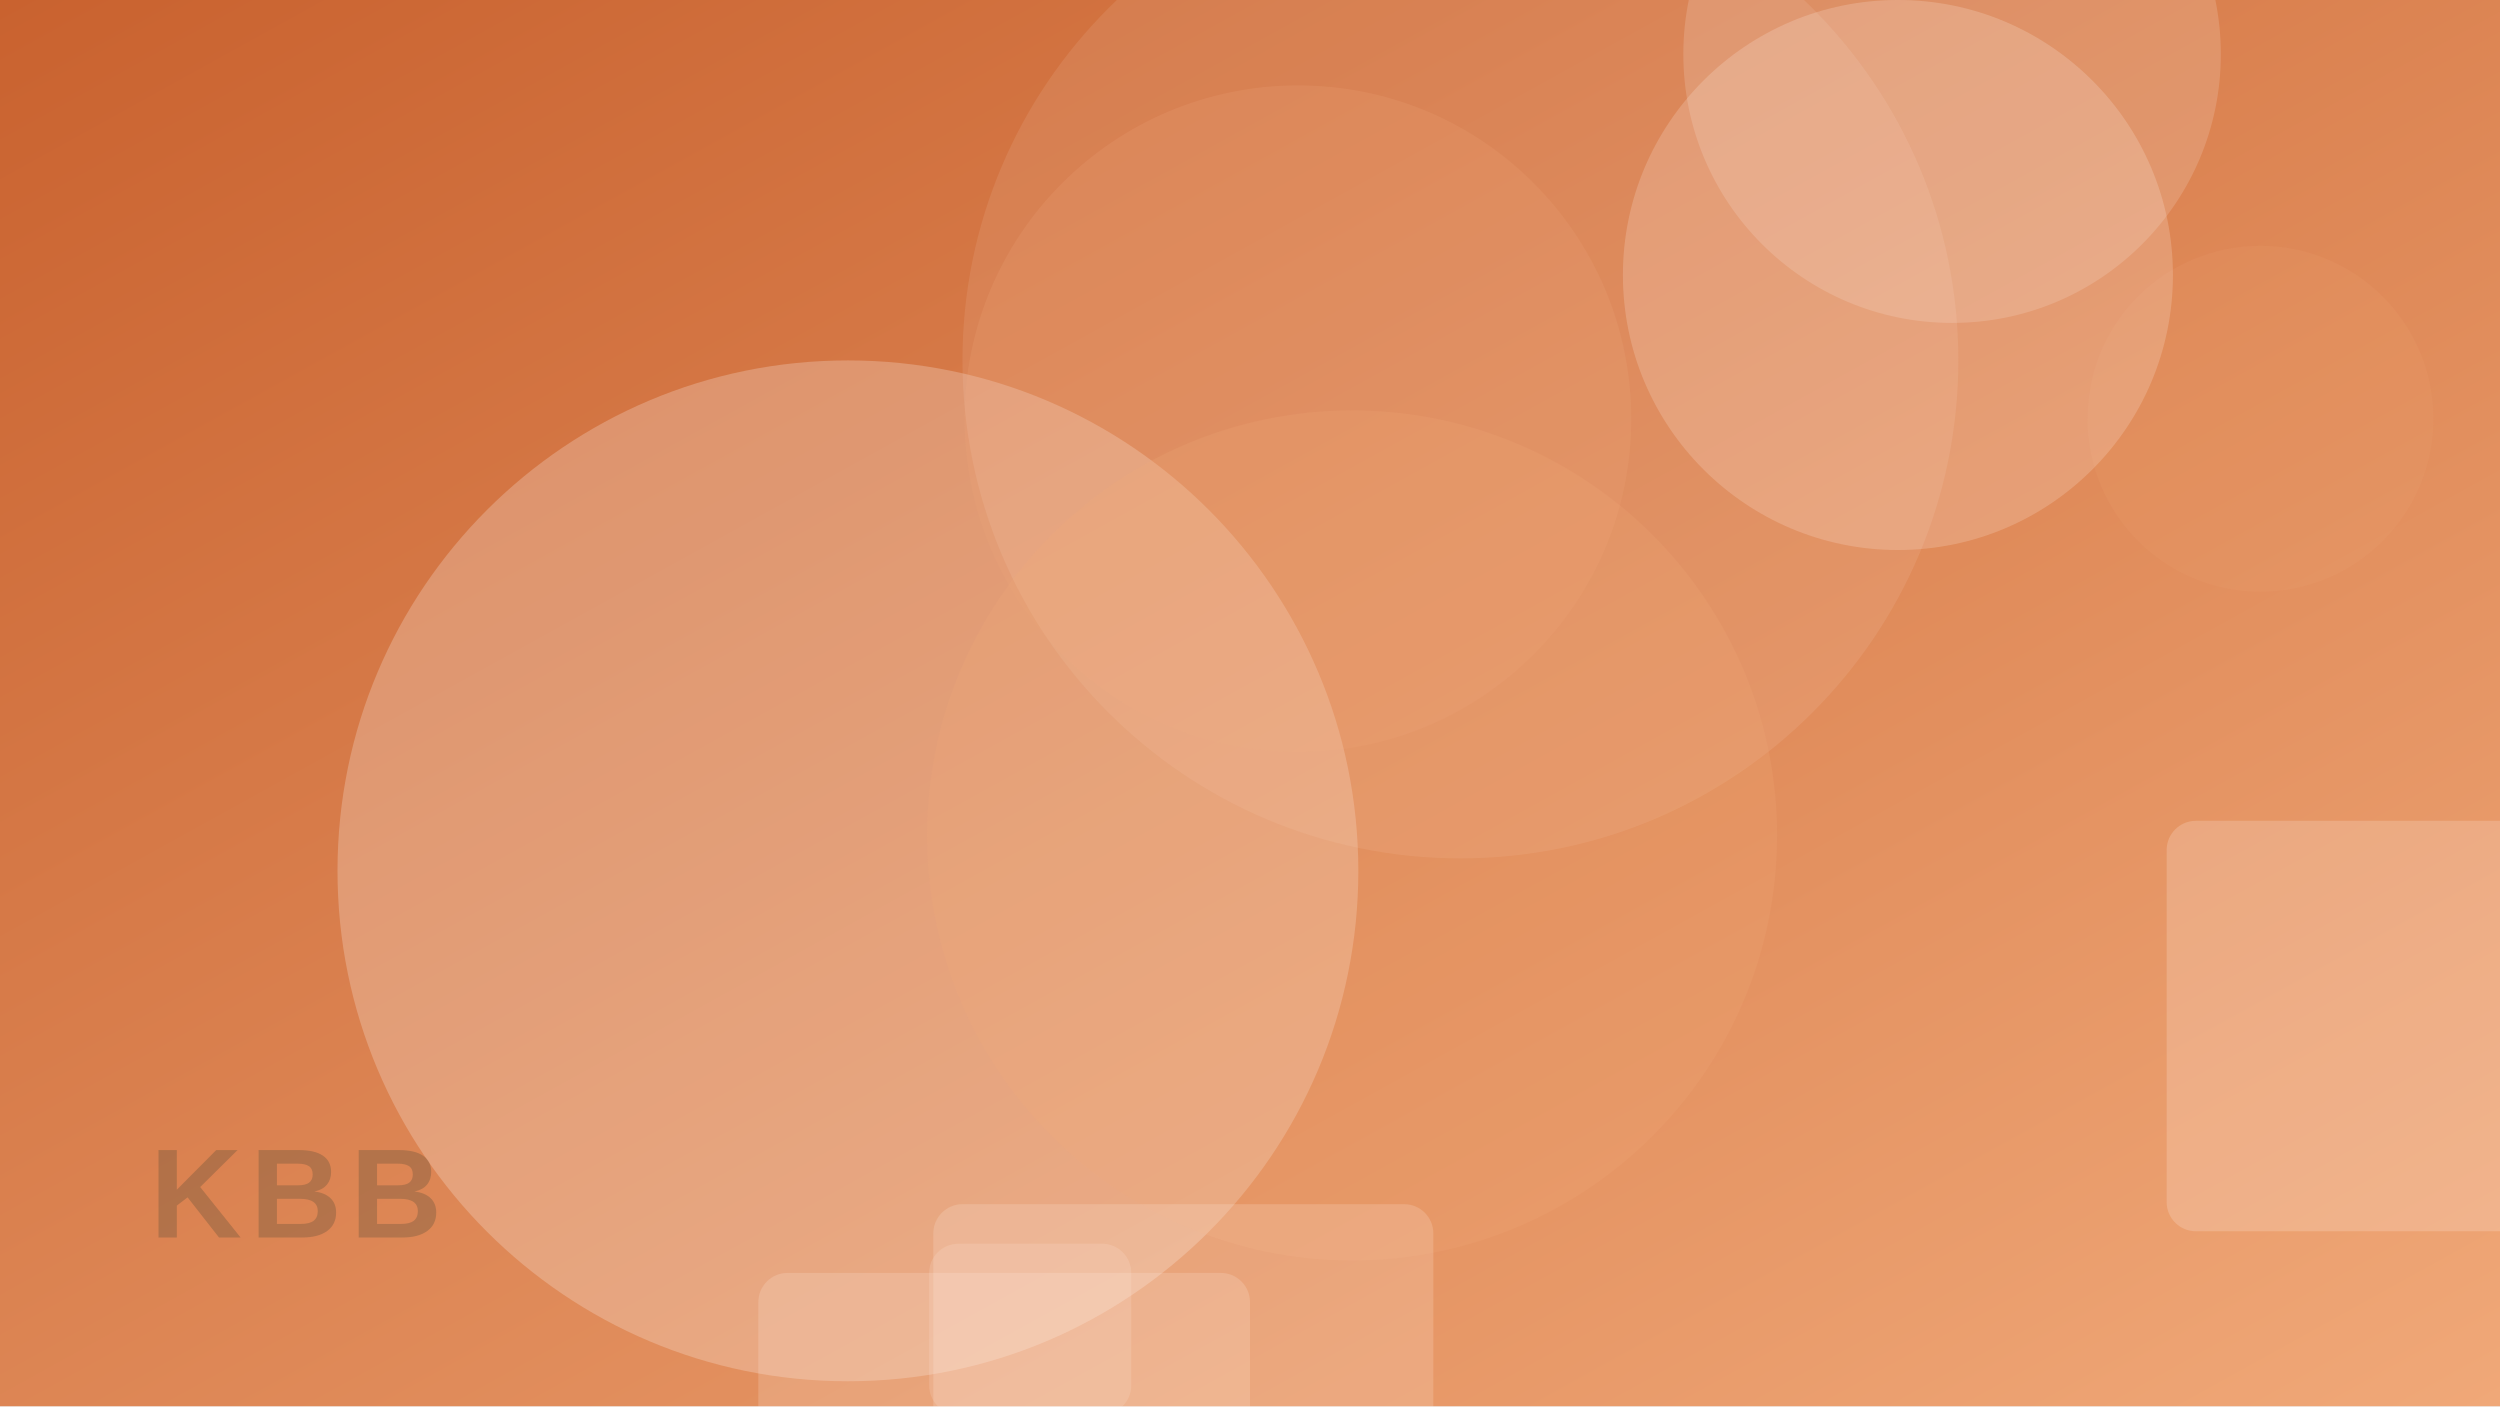
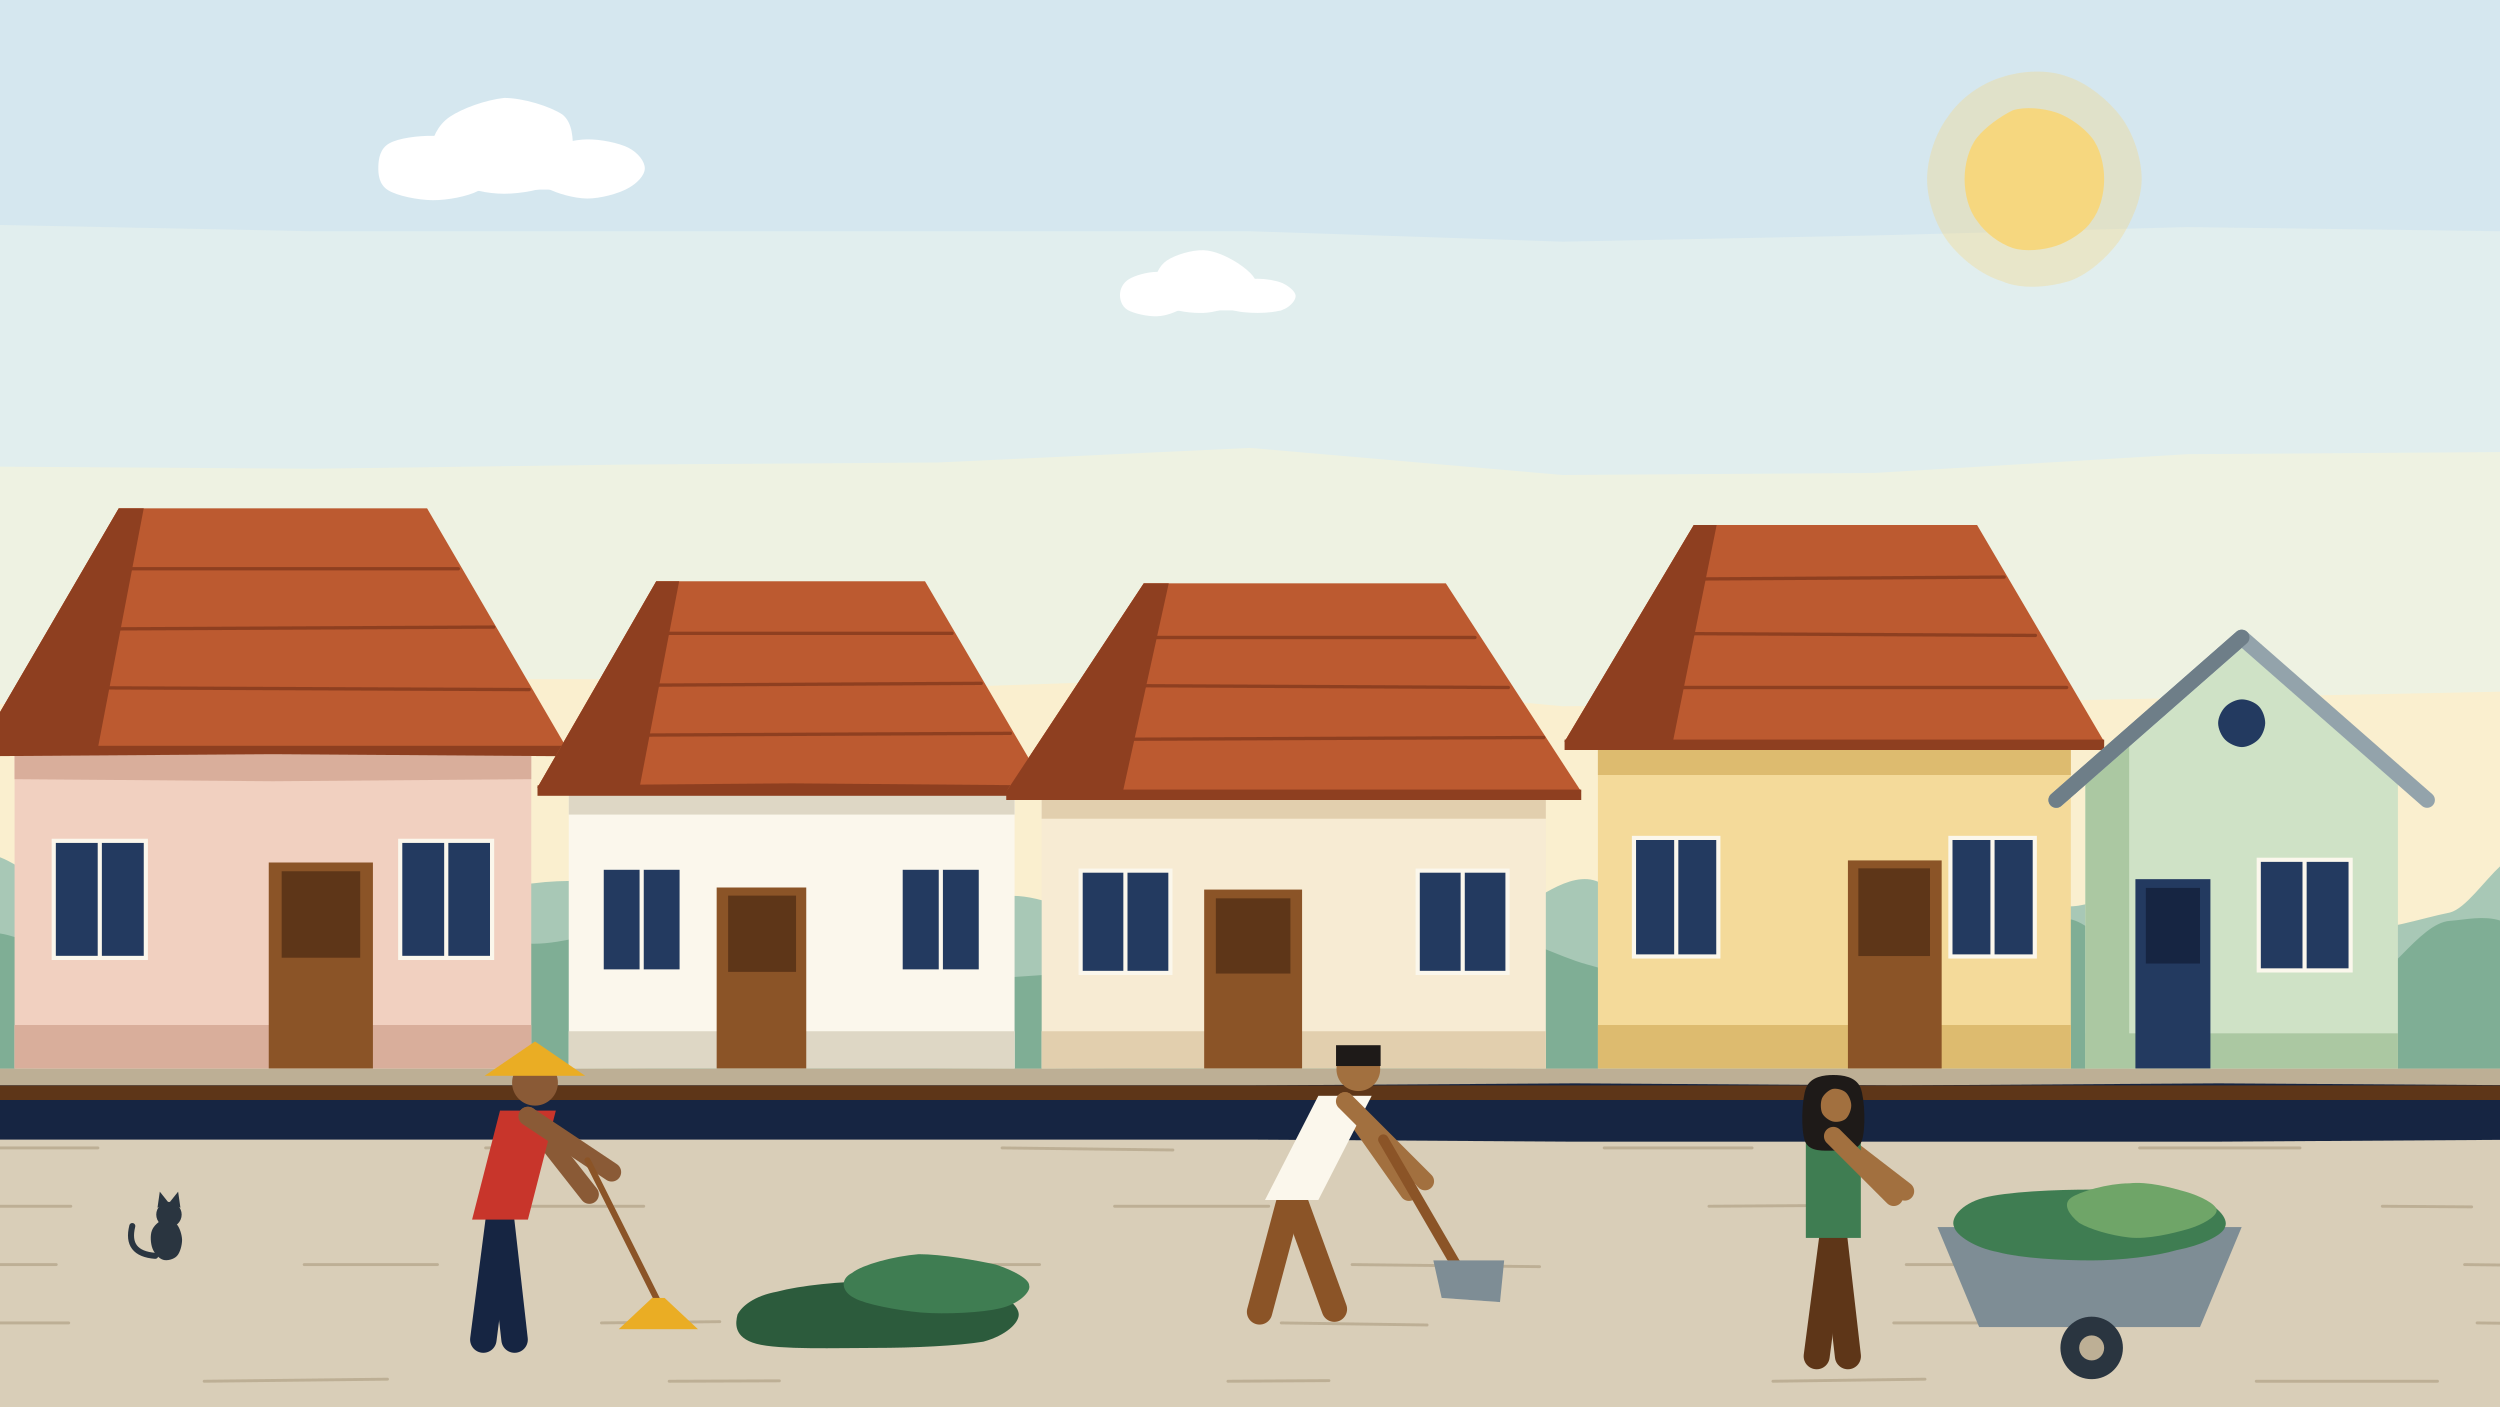
<svg xmlns="http://www.w3.org/2000/svg" viewBox="0 0 1200 675" width="1200" height="675" role="img" aria-label="Kerja Bakti Bersihkan Saluran Air Jelang Musim Hujan">
-   <defs>
-     <linearGradient id="g" x1="0" y1="0" x2="1" y2="1">
-       <stop offset="0%" stop-color="#c9622f" />
-       <stop offset="100%" stop-color="#f0a878" />
-     </linearGradient>
-   </defs>
-   <rect width="1200" height="675" fill="url(#g)" />
-   <circle cx="1085" cy="201" r="83" fill="#f0a878" opacity="0.12" />
-   <circle cx="911" cy="132" r="132" fill="#fdeee4" opacity="0.21" />
-   <circle cx="407" cy="418" r="245" fill="#ffffff" opacity="0.23" />
-   <circle cx="623" cy="201" r="160" fill="#f0a878" opacity="0.15" />
-   <circle cx="701" cy="173" r="239" fill="#fdeee4" opacity="0.10" />
-   <circle cx="937" cy="26" r="129" fill="#ffffff" opacity="0.15" />
-   <circle cx="649" cy="401" r="204" fill="#f0a878" opacity="0.20" />
-   <rect x="446" y="597" width="97" height="82" rx="14" fill="#fdeee4" opacity="0.16" />
-   <rect x="1040" y="394" width="238" height="197" rx="14" fill="#fdeee4" opacity="0.22" />
-   <rect x="448" y="578" width="240" height="191" rx="14" fill="#fdeee4" opacity="0.19" />
-   <rect x="364" y="611" width="236" height="233" rx="14" fill="#fdeee4" opacity="0.19" />
-   <text x="72" y="594" font-family="Segoe UI, Arial, sans-serif" font-size="61" font-weight="700" letter-spacing="4" fill="#0f2e26" opacity="0.20">KBB</text>
+   <style>.g{fill:none;stroke-linecap:round;stroke-linejoin:round}</style>
+   <path fill="#D5E7EF" d="M-20-20l1240 0 0 715-1240 0z" />
+   <path fill="#E1EEEE" d="M0 108l150 3 150 0 150 0 150 0 150 5 150-3 150-4 150 2 20 564-1240 0z" />
+   <path fill="#EEF2E2" d="M0 224l150 1 150-2 150-1 150-7 150 13 150-1 150-9 150-1 20 458-1240 0z" />
+   <path fill="#FAEFCF" d="M0 338l150-12 150 0 150 4 150-5 150 14 150-1 150-3 150-3 20 343-1240 0z" />
+   <path fill="#F6D77F55" d="M1028 86c0 10-5 21-11 30-6 8-15 16-24 19-10 3-23 4-32 0-10-3-20-11-26-19-6-8-10-20-10-30 0-10 4-22 10-30 6-9 16-16 26-19 9-3 22-4 32 0 9 3 19 11 25 19 6 8 10 20 10 30z" />
+   <path fill="#F6D77F" d="M1010 86c0 7-2 15-6 20-3 5-11 10-17 12-6 2-15 3-21 1-6-2-13-7-17-13-4-5-6-13-6-20 0-7 2-15 6-20 4-5 11-10 17-13 6-2 15-1 21 1 6 2 13 7 17 12 4 5 6 13 6 20z" />
+   <path fill="#FFFFFF" d="M238.5 79.9c.2 3.8-3.8 9-8.9 11.7-5.2 2.7-14.7 4.5-21.9 4.5-7.2-.1-17.1-2.1-21.4-4.8-4.4-2.7-4.8-7.6-4.7-11.4 .1-3.8 .9-8.7 5.3-11.1 4.3-2.5 13.9-3.7 20.8-3.6 6.9 0 15.6 1.2 20.7 3.7 5.1 2.4 9.9 7.2 10.1 11z" />
+   <path fill="#FFFFFF" d="M275 72c-1 6-3 12-9 16-5 3-16 5-24 5-8 0-18-2-24-6-6-3-11-9-11-15 0-5 3-12 9-16 6-4 17-8 26-9 9 0 22 4 28 8 5 4 5 12 5 17z" />
+   <path fill="#FFFFFF" d="M309.5 80.9c0 3.2-3.7 7.2-8.3 9.6-4.6 2.5-13 4.8-19.4 4.8-6.4-.1-14.6-2.5-19.1-4.9-4.4-2.4-7.7-6.4-7.6-9.5 0-3.2 3.5-7.1 7.9-9.4 4.5-2.4 12.4-4.5 18.8-4.6 6.4-.1 15.2 1.7 19.8 4 4.7 2.4 8 6.7 7.9 10z" />
+   <path fill="#FFFFFF" d="M183 84l124 0-8 7-108 0z" />
+   <path fill="#FFFFFF" d="M575.2 141.2c-.2 2.4-4 4.9-7.4 6.7-3.3 1.8-8 3.8-12.4 3.9-4.4 .2-11.1-1.3-14.1-3-3-1.8-3.8-5.1-3.7-7.6 .1-2.4 1.3-5.4 4.3-7.2 2.9-1.8 8.9-3.5 13.5-3.5 4.6-.1 10.8 1.4 14.1 3.2 3.3 1.8 6 5.2 5.7 7.5z" />
+   <path fill="#FFFFFF" d="M603 136.3c-.1 3.3-6 7.2-10.2 9.5-4.3 2.3-9.7 4.2-15.1 4.4-5.4 .2-13.4-.7-17.2-3-3.9-2.4-6-7.2-6.1-10.9-.1-3.7 1.7-8.5 5.6-11.2 3.9-2.7 12.1-5.2 17.7-5 5.6 .2 11.8 3.3 16.1 6 4.2 2.7 9.4 6.9 9.2 10.2z" />
+   <path fill="#FFFFFF" d="M621.9 141.9c.2 2-2.3 5-5.3 6.4-3 1.4-8.5 1.9-12.9 1.9-4.3 0-10.3-.4-13-1.8-2.8-1.4-3.6-4.5-3.3-6.5 .3-2.1 2.1-4.4 4.9-5.8 2.7-1.3 7.6-2.3 11.4-2.3 3.9 0 8.8 .8 11.9 2.1 3 1.4 6.1 3.9 6.3 6z" />
+   <path fill="#FFFFFF" d="M539 144l81 0-5 5-71 0z" />
+   <path fill="#A8C8B6" d="M-20 675c-210-41-8-202 0-244 8-42 31-7 46-8 15-1 31 1 46 2 15 1 31 2 46 6 15 3 31 15 46 16 15 0 31-9 46-13 15-4 31-9 46-10 15-2 31-1 46 0 15 1 31 6 46 8 15 1 31 0 46 1 15 2 31 9 46 9 15-1 31-12 46-12 15 0 31 9 46 12 15 3 31 6 46 5 15-2 31-12 46-12 15 0 31 9 46 10 15 1 31 0 46-3 15-4 31-21 46-20 15 1 31 28 46 27 15-1 31-28 46-33 15-6 31 1 46 1 15 0 31-4 46-1 15 3 31 18 46 19 15 1 31-13 46-13 15 0 31 8 46 12 15 4 31 12 46 12 15 1 31-5 46-8 15-4 35-52 46-13 11 40 225 208 18 250-207 42-1050 41-1260 0z" />
+   <path fill="#7FAE95" d="M-20 675c-210-35-8-170 0-207 8-37 31-11 46-15 15-5 31-14 46-12 15 1 31 18 46 20 15 2 31-5 46-7 15-3 31-10 46-10 15 0 31 9 46 9 15 0 31-6 46-8 15-2 31-8 46-5 15 3 31 18 46 23 15 5 31 7 46 8 15 1 31-1 46-2 15-1 31-2 46-4 15-1 31-5 46-6 15 0 31 2 46 2 15 0 31 1 46-1 15-2 31-12 46-11 15 0 31 10 46 14 15 4 31 10 46 12 15 2 31-2 46-3 15 0 31 1 46 0 15-2 31-5 46-10 15-5 31-23 46-21 15 1 31 30 46 32 15 2 31-19 46-19 15 0 31 23 46 21 15-2 31-32 46-33 15-1 35-9 46 30 11 38 225 169 18 203-207 34-1050 35-1260 0z" />
+   <path fill="#F1D0C0" d="M7 354l125 0 123 0 0 159-124 1-124-1z" />
+   <path fill="#D9AE9B" d="M7 492l124 0 124 0 0 21-125 0-123 0z" />
+   <path fill="#D9AE9B" d="M7 354l124 0 124 0 0 20-124 1-124-1z" />
+   <path fill="#BC5A30" d="M-10 359l67-115 148 0 67 115-142 0z" />
+   <path fill="#8E3F20" d="M-10 359l67-115 12 0-22 115z" />
+   <path class="g" stroke="#8E3F20" stroke-width="1.6" d="M42 273l178 0M25 302l212-1M8 330l246 1" />
+   <path fill="#8E3F20" d="M-10 358l141 0 141 0 0 5-141-1-141 1z" />
+   <path fill="#8B5427" d="M129 414l50 0 0 99-50 0z" />
+   <path fill="#5E3618" d="M135.2 418.2l37.7 0 0 41.5-37.7 0z" />
+   <path fill="#FBF7EC" d="M24.8 402.6l46.2 0 0 58.2-46.2 0z" />
+   <path fill="#233A60" d="M26.8 404.6l42.2 0 0 54.2-42.2 0z" />
+   <path class="g" stroke="#FBF7EC" stroke-width="2" d="M47.9 404.6l0 54.2" />
+   <path fill="#FBF7EC" d="M191.1 402.6l46.1 0 0 58.2-46.1 0z" />
+   <path fill="#233A60" d="M193.1 404.6l42.1 0 0 54.2-42.1 0z" />
+   <path class="g" stroke="#FBF7EC" stroke-width="2" d="M214.2 404.6l0 54.2" />
+   <path fill="#FBF7EC" d="M273 373l106 0 108 0 0 140-107-1-107 1z" />
+   <path fill="#DED7C5" d="M273 495l107 0 107 0 0 18-107 0-107 0z" />
+   <path fill="#DED7C5" d="M273 373l107 0 107 0 0 18-107 0-107 0z" />
+   <path fill="#BC5A30" d="M258 378l57-99 129 0 58 99-122-1z" />
+   <path fill="#8E3F20" d="M258 378l57-99 11 0-19 99z" />
+   <path class="g" stroke="#8E3F20" stroke-width="1.6" d="M303 304l154 0M289 329l182-1M274 353l211-1" />
+   <path fill="#8E3F20" d="M258 377l122-1 122 1 0 5-122 0-122 0z" />
+   <path fill="#8B5427" d="M344 426l43 0 0 87-43 0z" />
+   <path fill="#5E3618" d="M349.5 429.9l32.6 0 0 36.6-32.6 0z" />
+   <path fill="#FBF7EC" d="M287.8 415.5l40.4 0 0 51.8-40.4 0z" />
+   <path fill="#233A60" d="M289.8 417.5l36.4 0 0 47.8-36.4 0z" />
+   <path class="g" stroke="#FBF7EC" stroke-width="2" d="M308 417.5l0 47.8" />
+   <path fill="#FBF7EC" d="M431.3 415.5l40.5 0 0 51.8-40.5 0z" />
+   <path fill="#233A60" d="M433.3 417.5l36.5 0 0 47.8-36.5 0z" />
+   <path class="g" stroke="#FBF7EC" stroke-width="2" d="M451.6 417.5l0 47.8" />
+   <path fill="#F7EBD3" d="M500 375l121 0 121 0 0 138-121-1-121 1z" />
+   <path fill="#E2CFAE" d="M500 495l121 0 121 0 0 18-121 0-121 0z" />
+   <path fill="#E2CFAE" d="M500 375l122-1 120 1 0 18-121 0-121 0z" />
+   <path fill="#BC5A30" d="M483 380l66-100 145 0 65 100-138 0z" />
+   <path fill="#8E3F20" d="M483 380l66-100 12 0-22 100z" />
+   <path class="g" stroke="#8E3F20" stroke-width="1.6" d="M534 306l174 0M518 329l206 1M502 355l239-1" />
+   <path fill="#8E3F20" d="M483 379l138 0 138 0 0 5-138 0-138 0z" />
+   <path fill="#8B5427" d="M578 427l47 0 0 86-47 0z" />
+   <path fill="#5E3618" d="M583.6 431.2l35.8 0 0 36.1-35.8 0z" />
+   <path fill="#FBF7EC" d="M517.7 416.9l45.1 0 0 51.1-45.1 0z" />
+   <path fill="#233A60" d="M519.7 418.9l41.1 0 0 47.1-41.1 0z" />
+   <path class="g" stroke="#FBF7EC" stroke-width="2" d="M540.2 418.9l0 47.1" />
+   <path fill="#FBF7EC" d="M679.5 416.9l45.1 0 0 51.1-45.1 0z" />
+   <path fill="#233A60" d="M681.5 418.9l41.1 0 0 47.1-41.1 0z" />
+   <path class="g" stroke="#FBF7EC" stroke-width="2" d="M702.1 418.9l0 47.1" />
+   <path fill="#F4DA9A" d="M767 351l113 1 114-1 0 162-113 0-114 0z" />
+   <path fill="#DDBB6F" d="M767 492l114 0 113 0 0 21-114 0-113 0z" />
+   <path fill="#DDBB6F" d="M767 351l114 0 113 0 0 21-114 0-113 0z" />
+   <path fill="#BC5A30" d="M751 356l62-104 136 0 61 104-130 1z" />
+   <path fill="#8E3F20" d="M751 356l62-104 11 0-21 104z" />
+   <path class="g" stroke="#8E3F20" stroke-width="1.6" d="M799 278l163-1M784 304l193 1M769 330l223 0" />
+   <path fill="#8E3F20" d="M751 355l129 0 130 0 0 5-130 0-129 0z" />
+   <path fill="#8B5427" d="M887 413l45 0 0 100-45 0z" />
+   <path fill="#5E3618" d="M892 416.8l34.4 0 0 42.1-34.4 0z" />
+   <path fill="#FBF7EC" d="M783.3 401.2l42.5 0 0 58.9-42.5 0z" />
+   <path fill="#233A60" d="M785.3 403.2l38.5 0 0 54.9-38.5 0z" />
+   <path class="g" stroke="#FBF7EC" stroke-width="2" d="M804.6 403.2l0 54.9" />
+   <path fill="#FBF7EC" d="M935.2 401.2l42.5 0 0 58.9-42.5 0z" />
+   <path fill="#233A60" d="M937.2 403.2l38.5 0 0 54.9-38.5 0z" />
+   <path class="g" stroke="#FBF7EC" stroke-width="2" d="M956.4 403.2l0 54.9" />
+   <path fill="#CFE2C6" d="M1001 513l0-142 75-63 75 63 0 142z" />
+   <path fill="#ABC8A2" d="M1001 513l0-142 21-18 0 160z" />
+   <path fill="#ABC8A2" d="M1001 496l150 0 0 17-150 0z" />
+   <path class="g" stroke="#93A3AB" stroke-width="7.5" d="M987 384l89-78 89 78" />
+   <path class="g" stroke="#6E7E88" stroke-width="7.5" d="M987 384l89-78" />
+   <path fill="#233A60" d="M1087.3 347.1c-.1 2.7-1.4 6-3.3 7.9-1.9 1.9-5.2 3.6-7.9 3.6-2.6 0-6.1-1.6-8-3.5-1.9-1.9-3.4-5.3-3.4-8 0-2.7 1.6-6 3.5-7.9 1.9-1.9 5.2-3.5 7.9-3.5 2.7 0 6.3 1.4 8.1 3.3 1.9 1.9 3.1 5.4 3.1 8.1z" />
+   <path fill="#233A60" d="M1025 422l36 0 0 91-36 0z" />
+   <path fill="#162542" d="M1030 426.2l26 0 0 36.3-26 0z" />
+   <path fill="#FBF7EC" d="M1083.2 411.7l46.1 0 0 55.1-46.1 0z" />
+   <path fill="#233A60" d="M1085.2 413.7l42.1 0 0 51.1-42.1 0z" />
+   <path class="g" stroke="#FBF7EC" stroke-width="2" d="M1106.2 413.7l0 51.1" />
+   <path fill="#D9CEB8" d="M-20 513l1240 0 0 182-1240 0z" />
+   <path fill="#BDAF95" d="M-20 513l155 0 155 0 155 0 155 0 155 0 155 0 155 0 155 0 0 8-155 0-155 0-155 0-155 0-155 0-155 0-155 0-155 0z" />
+   <path class="g" stroke="#BDAF95" stroke-width="1.4" d="M-20 551l67 0M233.1 551l48.3-.4M481 551l82 1M770 551l71 0M1027 551l77 0M-44 579l78 0M239 579l70 0M535 579l74 0M820.3 579l47.4-.3M1143.5 579l42.9 .3M-54 607l81 0M146 607l64 0M425 607l74 0M649 607l90 1M915 607l87 0M1183 607l83 1M-39 635l72 0M288.7 635l56.8-.6M615 635l70 1M909 635l89 0M1189 635l80 1M98 663l88-1M321.2 663l52.9-.2M589.4 663l48.5-.3M851 663l73-1M1083 663l87 0" />
+   <path fill="#162542" d="M-20 521l156 0 154 0 155 0 154 0 157-1 153 1 156-1 155 1 0 26-156 1-154 0-156 0-154-1-154 0-156 0-155 0-155 0z" />
+   <path fill="#5E3618" d="M-20 521l155 0 155 0 155 0 155 0 155 0 155 0 155 0 155 0 0 7-155 0-155 0-155 0-155 0-155 0-155 0-155 0-155 0z" />
+   <path fill="#2C5B3C" d="M489 631c0 4-6 10-17 13-12 2-34 3-52 3-18 0-46 1-57-2-11-3-10-10-9-14 2-4 8-9 19-11 11-3 31-5 47-5 16 0 39 1 51 4 12 2 18 8 18 12z" />
+   <path fill="#3F7D52" d="M494 617c1 3-5 9-14 11-8 2-26 3-38 2-11-1-27-4-32-7-6-3-7-9-1-12 5-4 20-8 32-9 11 0 28 3 37 5 9 3 16 7 16 10z" />
+   <path class="g" stroke="#8A5A36" stroke-width="9.1" d="M253.4 535.8l29.5 37.5" />
+   <path class="g" stroke="#162542" stroke-width="12.7" d="M240 581l-8 62" />
+   <path class="g" stroke="#162542" stroke-width="12.7" d="M240 581l7 62" />
+   <path fill="#C8352B" d="M240 533.1l26.8 0-13.4 52.3-26.8 0z" />
+   <circle fill="#8A5A36" cx="256.8" cy="519.7" r="11" />
+   <path fill="#EAAD24" d="M232.6 516.4l24.2-16.5 24.1 16.5z" />
+   <path class="g" stroke="#8A5A36" stroke-width="9.1" d="M253.4 535.8l40.2 26.8" />
+   <path class="g" stroke="#8B5427" stroke-width="3" d="M282 557l34 68" />
+   <path fill="#EAAD24" d="M313 623l6 0 16 15-38 0z" />
+   <path class="g" stroke="#A2703F" stroke-width="8.7" d="M645.6 528.6l30.7 43.5" />
+   <path class="g" stroke="#8B5427" stroke-width="12.2" d="M620 572.1l-15.4 57.6" />
+   <path class="g" stroke="#8B5427" stroke-width="12.2" d="M620 572.1l20.5 56.3" />
+   <path fill="#FBF7EC" d="M632.8 526l25.6 0-25.6 50-25.6 0z" />
+   <circle fill="#A2703F" cx="652" cy="513.2" r="10.5" />
+   <path fill="#1E1A18" d="M641.3 501.7l21.4 0 0 10-21.4 0z" />
+   <path class="g" stroke="#A2703F" stroke-width="8.7" d="M645.6 528.6l38.4 38.4" />
+   <path class="g" stroke="#8B5427" stroke-width="5" d="M664 547l36 62" />
+   <path fill="#7E8D95" d="M688 605l34 0-2 20-28-2z" />
+   <path class="g" stroke="#A2703F" stroke-width="9" d="M880 545.4l34.3 26.4" />
+   <path class="g" stroke="#5E3618" stroke-width="12.5" d="M880 590l-8 61" />
+   <path class="g" stroke="#5E3618" stroke-width="12.5" d="M880 590l7 61" />
+   <path fill="#3F7D52" d="M866.8 542.8l26.4 0 0 51.4-26.4 0z" />
+   <circle fill="#A2703F" cx="880" cy="529.6" r="10.8" />
+   <path fill="#1E1A18" d="M866.5 548c-2.2-5.1-1.7-20.7 .5-26 2.3-5.3 8.7-6 13-6 4.3 0 10.7 .7 13 6 2.2 5.3 2.7 20.9 .5 26-2.1 5-9 4.3-13.5 4.3-4.5 0-11.4 .7-13.5-4.3z" />
+   <path fill="#A2703F" d="M888.6 530.6c0 2.2-1.2 5.1-2.6 6.4-1.5 1.3-4.4 1.8-6.3 1.3-1.9-.5-4.3-2.3-5.1-4.1-.8-1.9-.8-5.2 0-7.1 .9-1.9 3.2-3.9 5-4.4 1.9-.4 4.8 .3 6.3 1.6 1.5 1.3 2.7 4.2 2.7 6.3z" />
+   <path class="g" stroke="#A2703F" stroke-width="9" d="M880 545.4l29 29" />
+   <path fill="#7E8D95" d="M930 589l146 0-20 48-106 0z" />
+   <path fill="#3F7D52" d="M1068 589c-1 4-12 9-23 11-10 3-27 5-41 5-14 0-34-1-45-4-11-2-20-8-21-12-2-4 3-11 14-14 11-3 35-4 52-4 17 0 39 1 50 4 10 3 16 10 14 14z" />
+   <path fill="#6FA568" d="M1064 581c0 3-7 7-14 9-7 2-19 5-28 4-9-1-19-4-24-7-5-4-8-9-4-12 4-3 18-7 28-7 9-1 20 2 27 4 7 2 15 6 15 9z" />
+   <circle fill="#2A3540" cx="1004" cy="647" r="15" />
+   <circle fill="#BDAF95" cx="1004" cy="647" r="6" />
+   <path fill="#2A3540" d="M87.4 595.1c0 2.6-1 6.3-2.5 7.8-1.5 1.6-4.7 2.4-6.6 1.8-2-.6-4.2-3-5.1-5.4-.9-2.3-1.2-6.3-.3-8.6 .8-2.3 3.4-4.6 5.4-5.2 2-.5 4.9 .4 6.4 2 1.5 1.6 2.6 5 2.7 7.6z" />
+   <circle fill="#2A3540" cx="81.1" cy="583" r="6.1" />
+   <path fill="#2A3540" d="M75.6 579.7l1.1-7.7 4.4 5.5z" />
+   <path fill="#2A3540" d="M81.1 577.5l4.4-5.5 1.1 7.7z" />
+   <path class="g" stroke="#2A3540" stroke-width="2.9" d="M74.5 602.8q-14.3-1.1-11-14.3" />
</svg>
